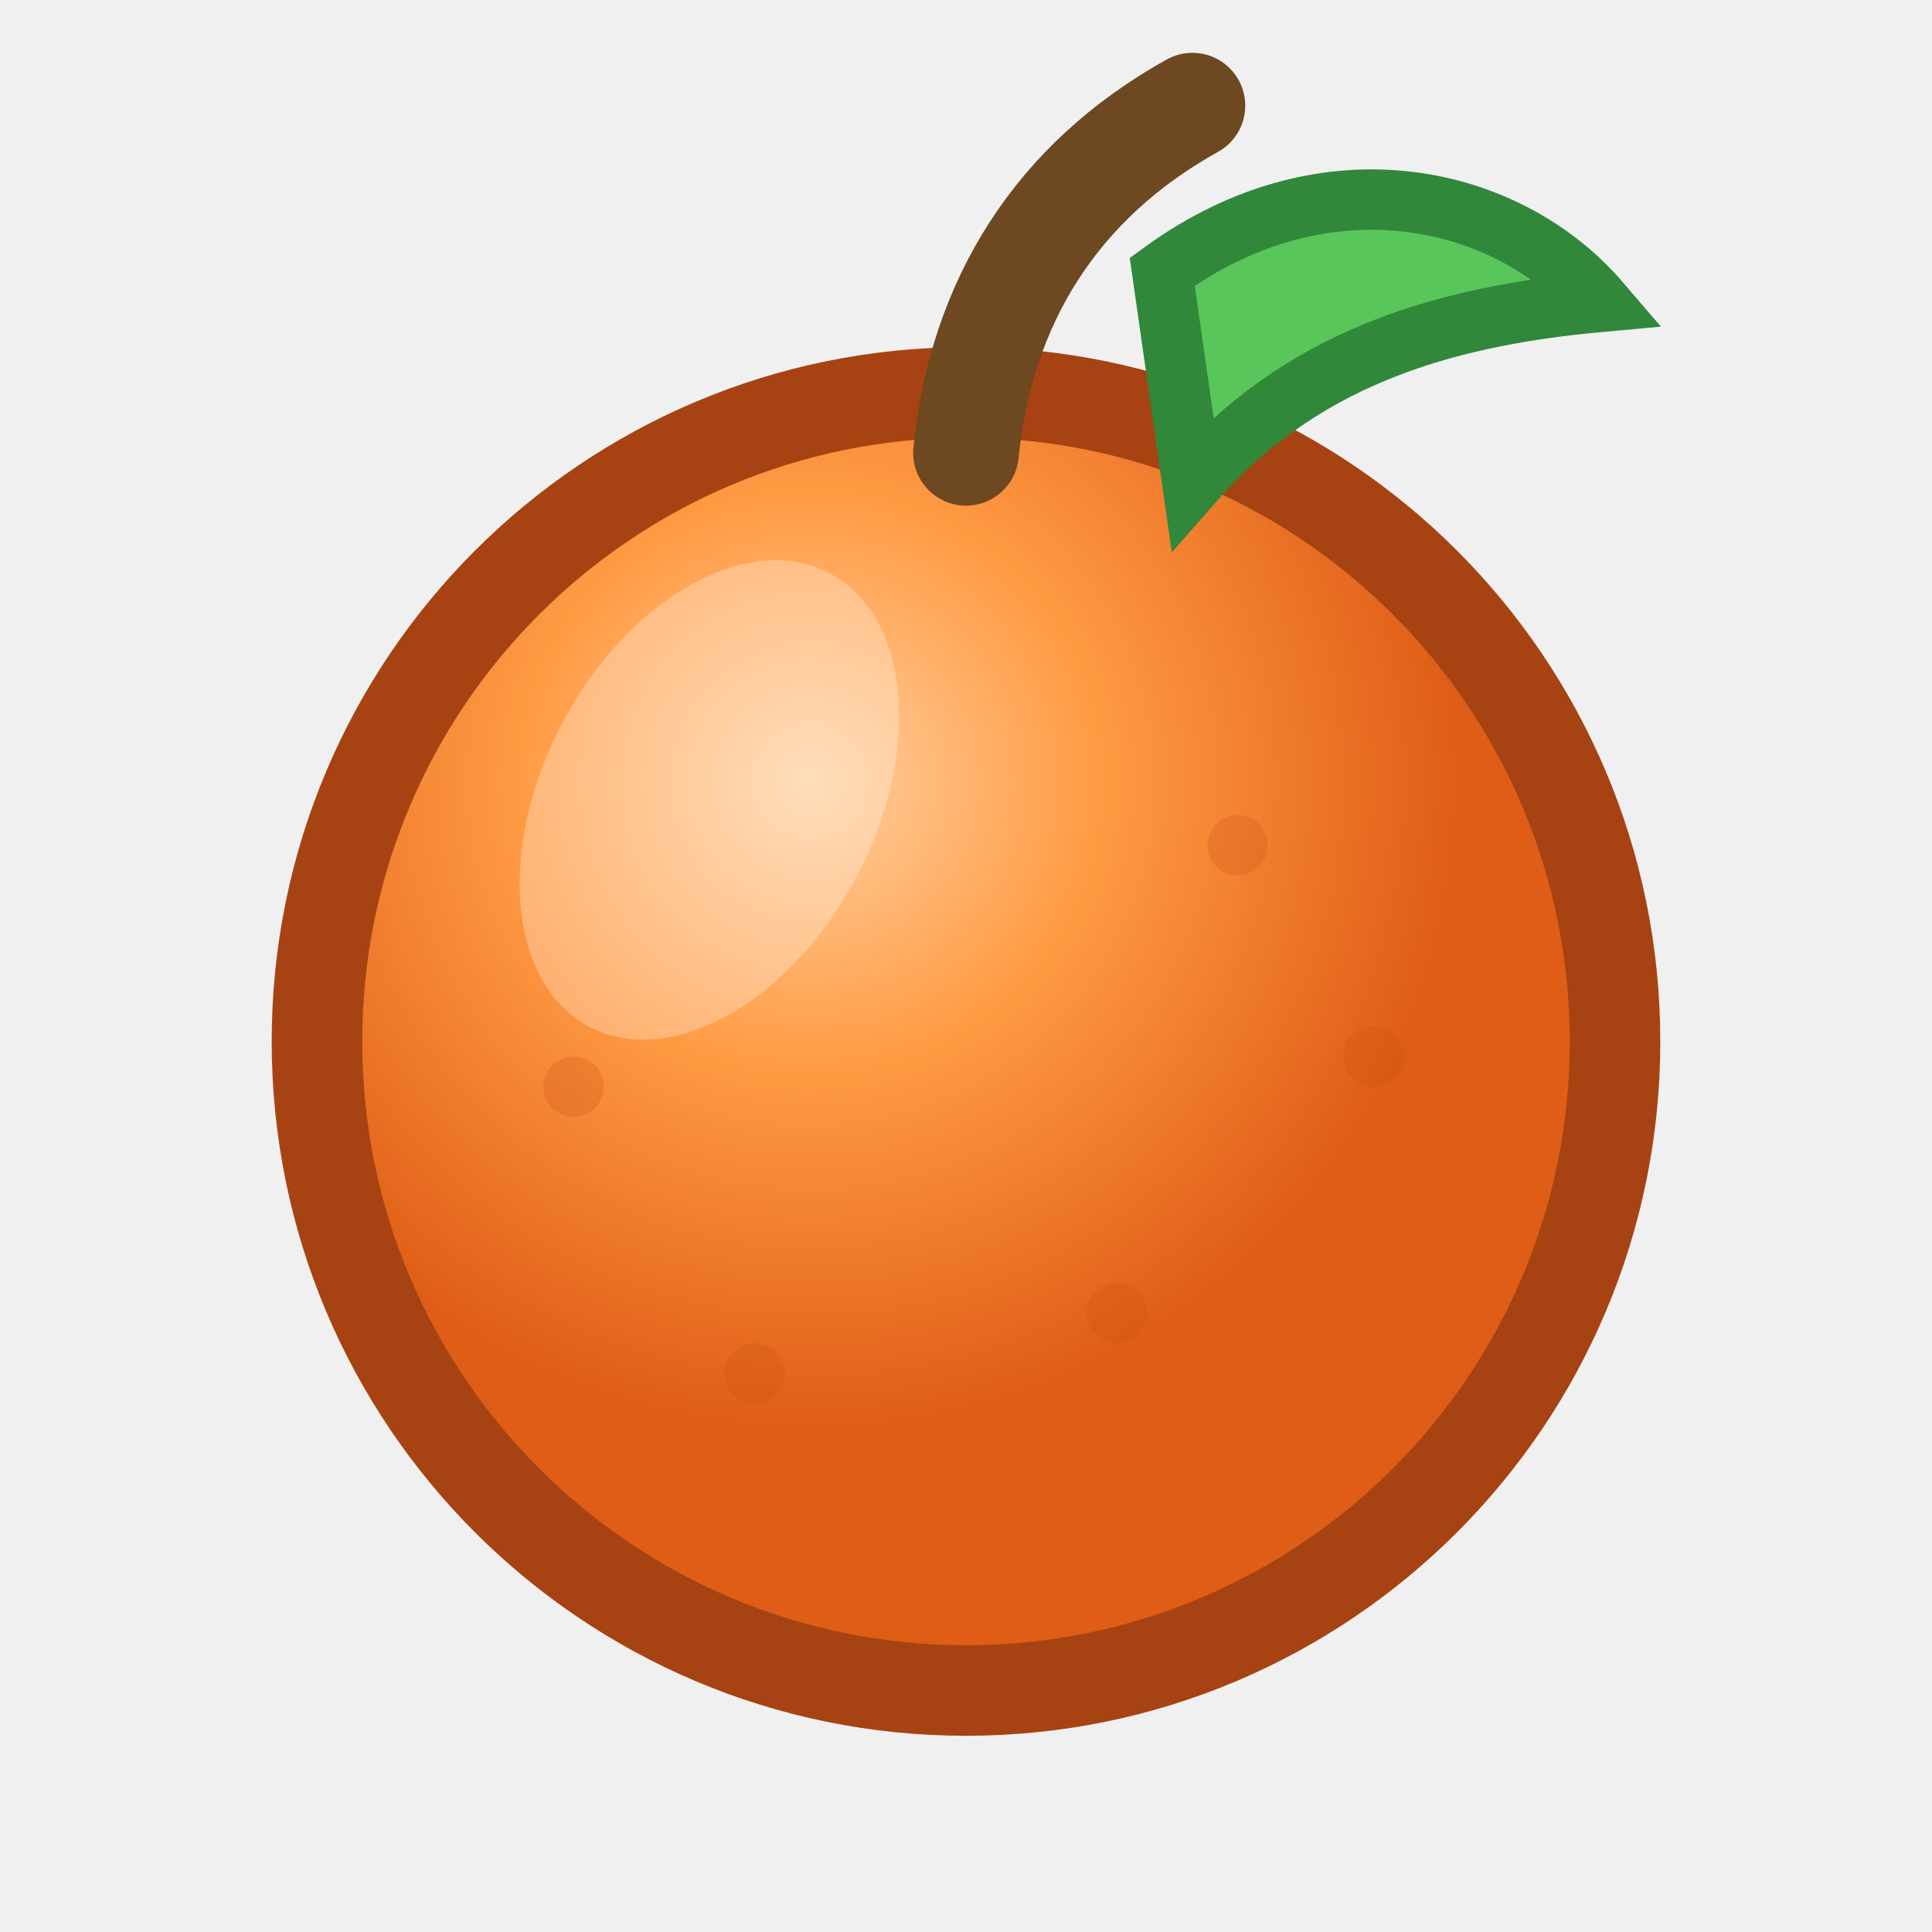
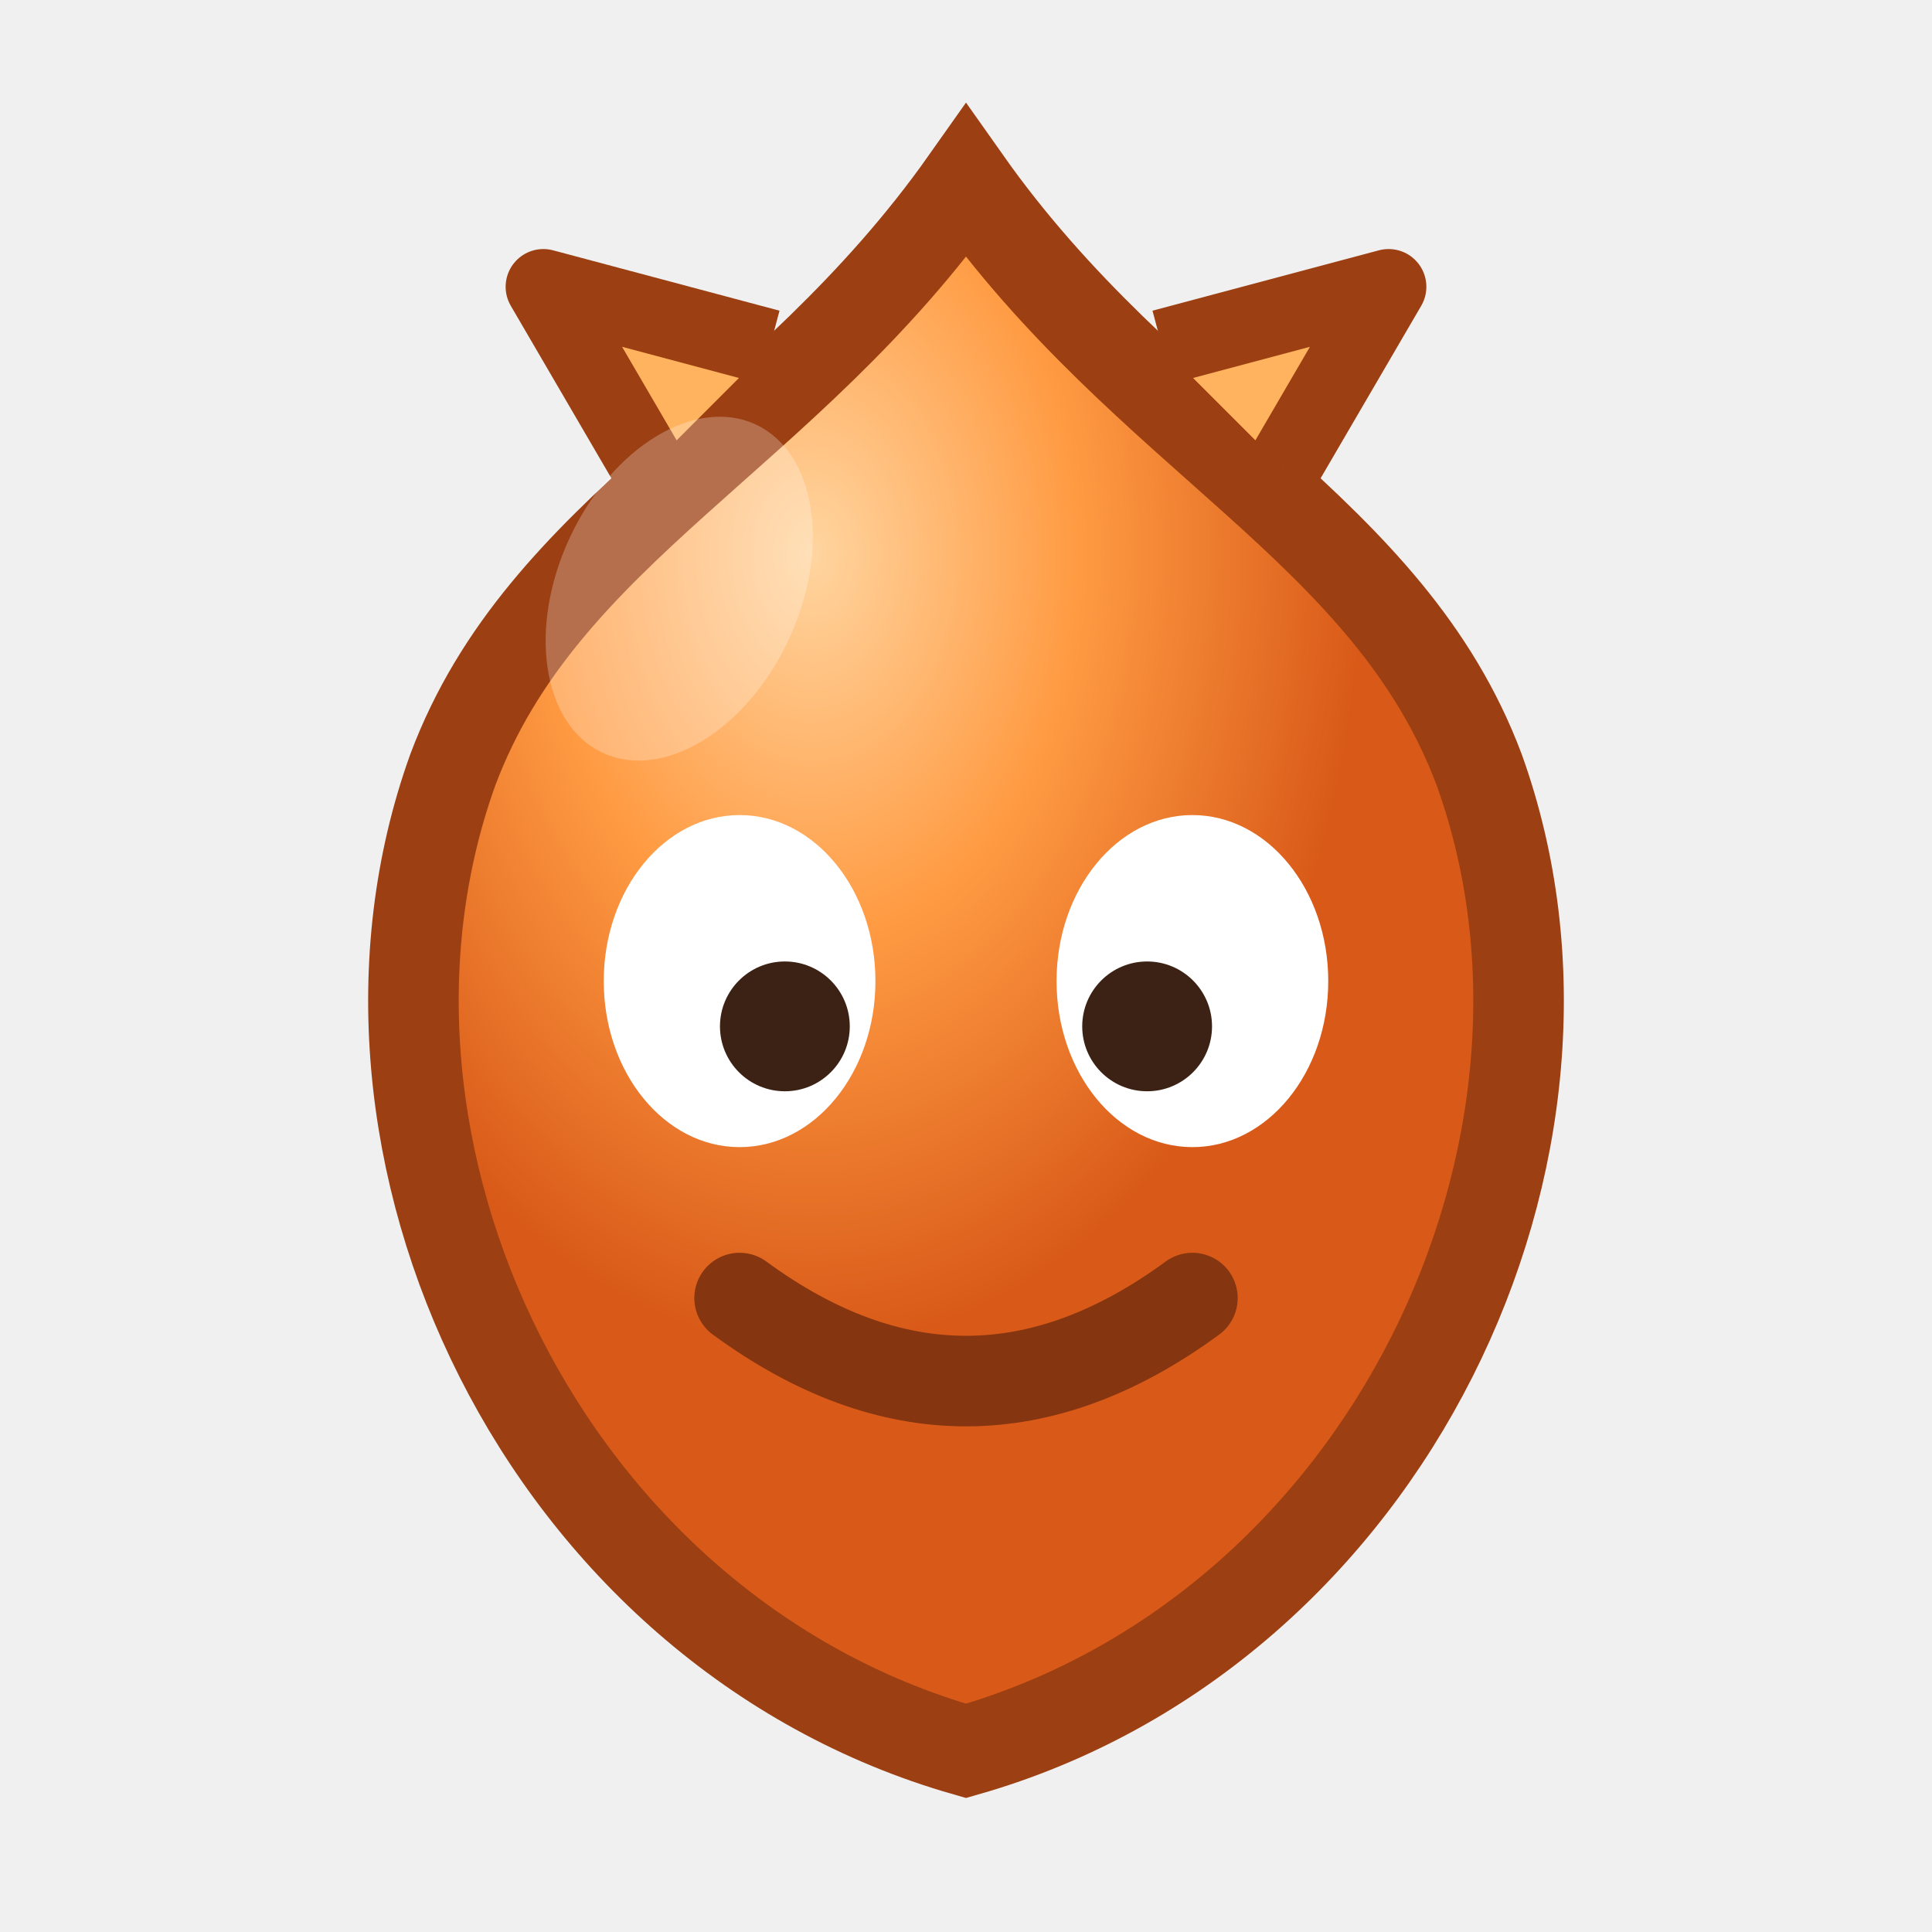
<svg xmlns="http://www.w3.org/2000/svg" viewBox="0 0 128 128">
  <defs>
-     <radialGradient id="g" cx="38%" cy="30%">
-       <stop stop-color="#ffd0a0" />
-       <stop offset=".45" stop-color="#ff9a43" />
-       <stop offset="1" stop-color="#df5d16" />
+     <radialGradient id="g" cx="36%" cy="24%">
+       <stop stop-color="#ffd5a0" />
+       <stop offset=".48" stop-color="#ff9b43" />
+       <stop offset="1" stop-color="#d95a18" />
    </radialGradient>
  </defs>
-   <circle cx="64" cy="69" r="43" fill="url(#g)" stroke="#a74312" stroke-width="6" />
-   <path d="M64 30c1-10 6-18 15-23" fill="none" stroke="#6d4820" stroke-width="7" stroke-linecap="round" />
-   <path d="M77 18c11-8 23-5 29 2-11 1-20 4-27 12z" fill="#59c65b" stroke="#31873a" stroke-width="4" />
-   <ellipse cx="47" cy="53" rx="11" ry="17" fill="#fff" opacity=".28" transform="rotate(28 47 53)" />
-   <g fill="#c84e14" opacity=".25">
-     <circle cx="82" cy="56" r="2" />
-     <circle cx="91" cy="70" r="2" />
-     <circle cx="74" cy="87" r="2" />
-     <circle cx="50" cy="91" r="2" />
-     <circle cx="38" cy="72" r="2" />
-   </g>
+   <path d="M64 12c12 17 28 23 34 39 9 25-6 57-34 65-28-8-43-40-34-65 6-16 22-22 34-39z" fill="url(#g)" stroke="#9c3f12" stroke-width="6" />
+   <path d="M43 31l-7-12 15 4M85 31l7-12-15 4" fill="#ffb35f" stroke="#9c3f12" stroke-width="5" stroke-linejoin="round" />
+   <ellipse cx="49" cy="65" rx="9" ry="11" fill="#fff" />
+   <ellipse cx="79" cy="65" rx="9" ry="11" fill="#fff" />
+   <circle cx="52" cy="68" r="4.3" fill="#3b2215" />
+   <circle cx="76" cy="68" r="4.3" fill="#3b2215" />
+   <path d="M49 86Q64 97 79 86" fill="none" stroke="#85350f" stroke-width="6" stroke-linecap="round" />
+   <ellipse cx="45" cy="39" rx="8" ry="12" fill="#fff" opacity=".25" transform="rotate(25 45 39)" />
</svg>
